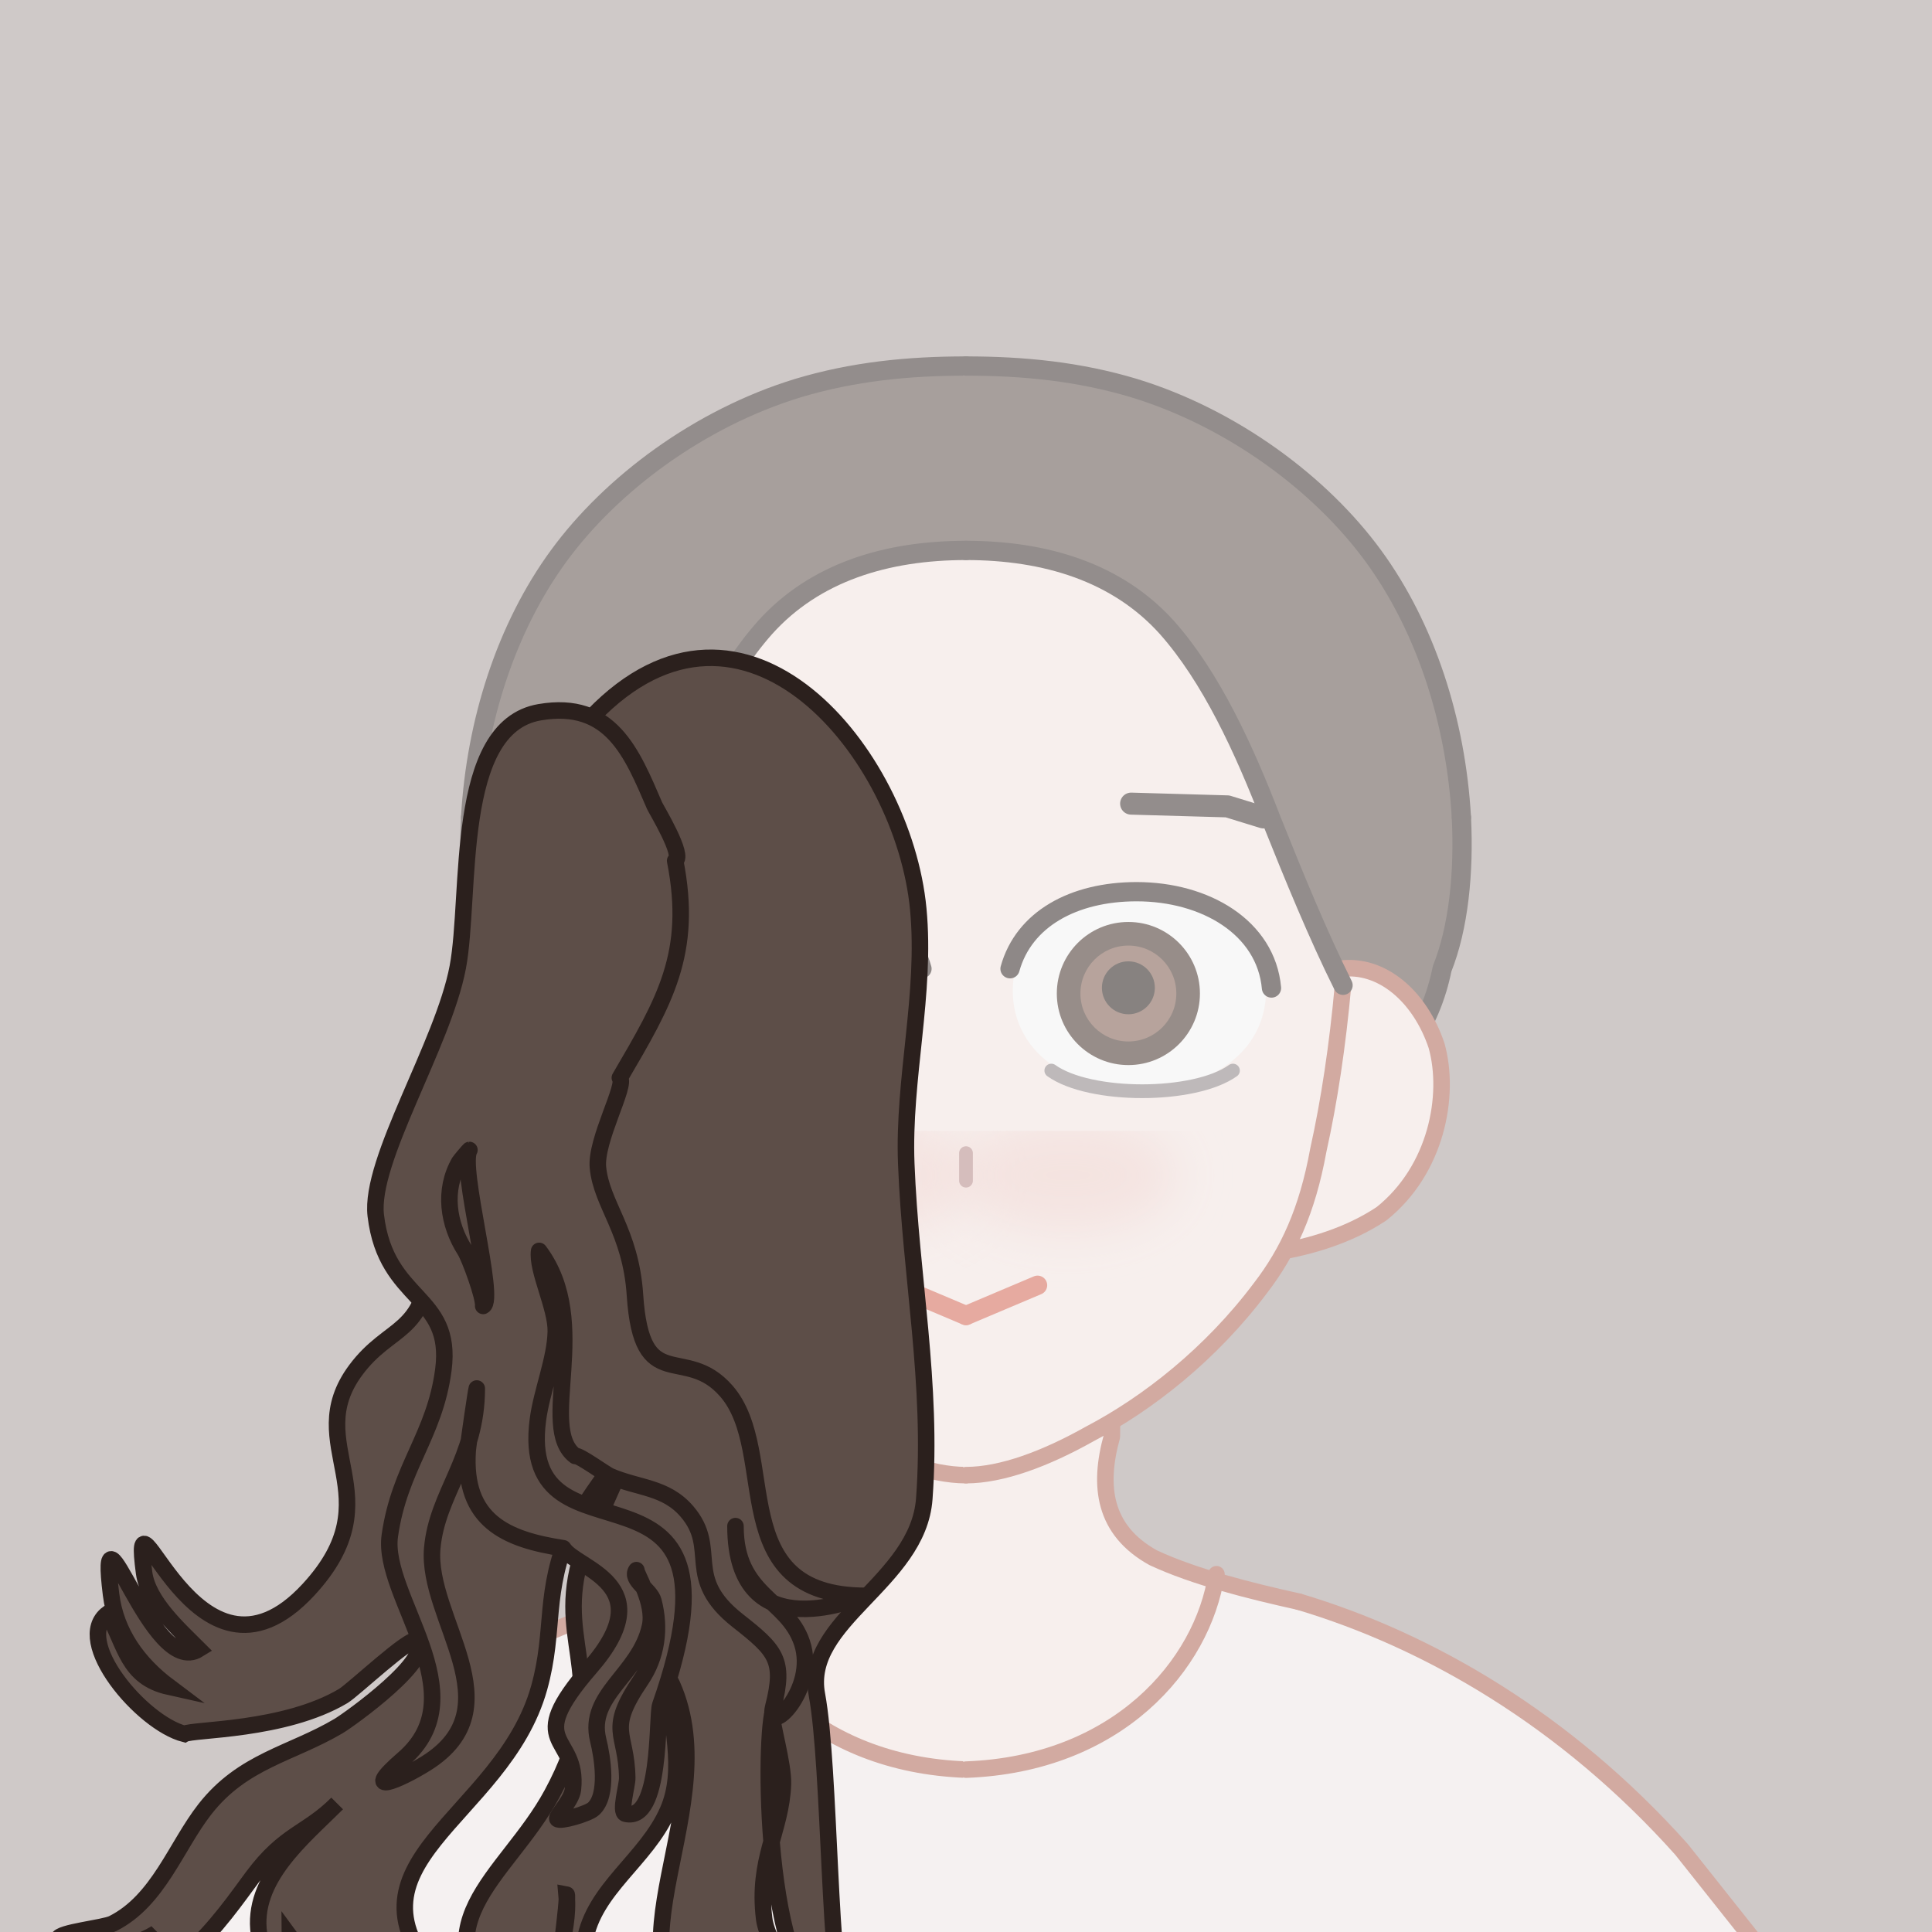
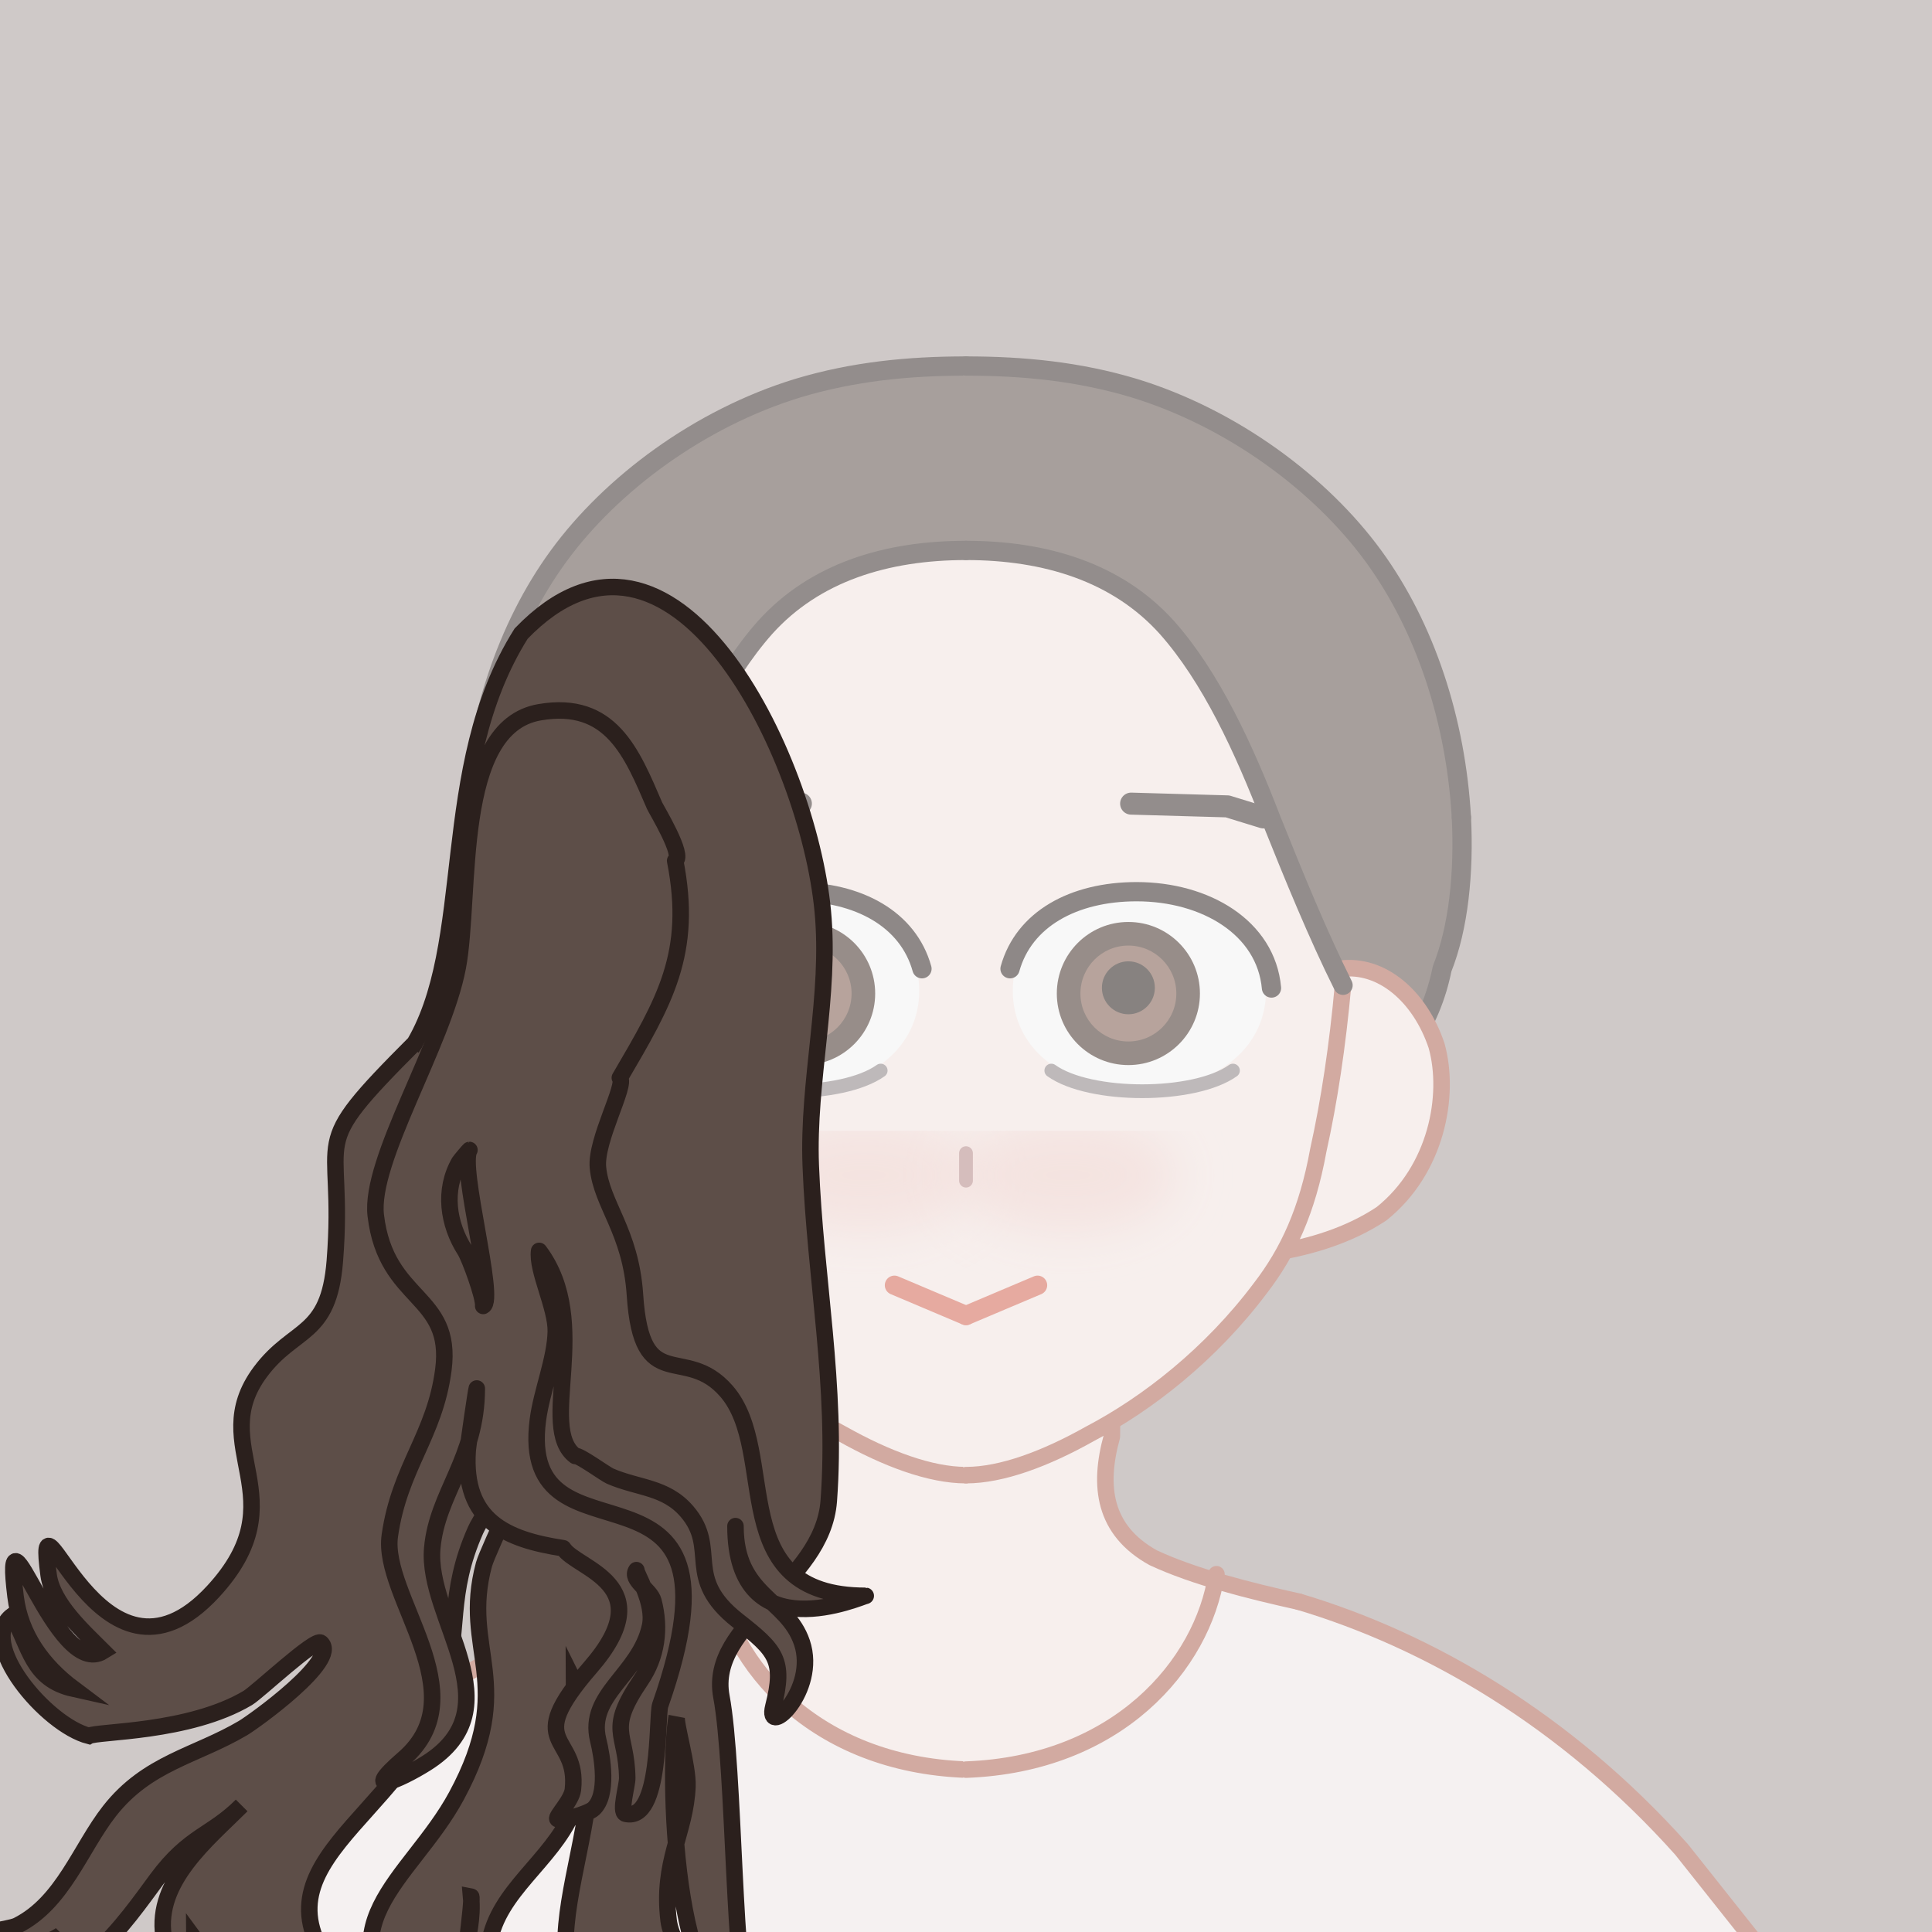
<svg xmlns="http://www.w3.org/2000/svg" width="702" height="702" viewBox="0 0 702 702">
  <defs>
-     <clipPath id="clip-path-1">
+     <clipPath id="clip-path-5">
      <path d="M242 410.88 L386 410.88 L386 514.17 L242 514.17 Z" />
    </clipPath>
    <filter id="filter-1" filterUnits="userSpaceOnUse" x="245" y="377" width="138" height="100" color-interpolation-filters="sRGB">
      <feGaussianBlur in="SourceGraphic" stdDeviation="9" color-interpolation-filters="linearRGB" />
    </filter>
-     <clipPath id="clip-path-2">
+     <clipPath id="clip-path-6">
      <path d="M460 410.88 L316 410.88 L316 514.17 L460 514.17 Z" />
    </clipPath>
    <filter id="filter-2" filterUnits="userSpaceOnUse" x="319" y="377" width="138" height="100" color-interpolation-filters="sRGB">
      <feGaussianBlur in="SourceGraphic" stdDeviation="9" color-interpolation-filters="linearRGB" />
    </filter>
-     <clipPath id="clip-path-3">
+     <clipPath id="clip-path-7">
      <path d="M242 370.99 C242 340.93 262 326 288 326 C314 326 334 340.93 334 370.99 C334 401.05 314 420.17 288 420.17 C262 420.17 242 401.05 242 370.99 Z" />
    </clipPath>
-     <clipPath id="clip-path-4">
+     <clipPath id="clip-path-8">
      <path d="M460 370.99 C460 340.93 440 326 414 326 C388 326 368 340.93 368 370.99 C368 401.05 388 420.17 414 420.17 C440 420.17 460 401.05 460 370.99 Z" />
    </clipPath>
  </defs>
  <g id="_ref">
    <g opacity="0.5">
      <rect x="0" y="0" width="702" height="702" fill="#ada19f" />
      <g data-layer="body">
        <g>
          <path d="M260 573 L230 582 C183 596 133 625 91 672 L60 712 L352 712 L352 643 C296 641 265 605 260 573 Z" fill="#f9f2f1" />
          <path d="M296 490 L298 522 C303 540 301 556 283 566 L260 573 C265 605 296 641 352 643 L352 490 Z" fill="#fdeeea" />
          <path d="M230 582 C183 596 133 625 91 672 L64 706" fill="none" stroke="#b46352" stroke-width="6" stroke-linecap="round" stroke-linejoin="round" />
          <path d="M296 500 C298 510 298 516 298 522 C303 540 301 556 283 566 C268 573 248 578 230 582" fill="none" stroke="#b46352" stroke-width="6" stroke-linecap="round" stroke-linejoin="round" />
          <path d="M260 572 C265 605 296 641 351 643" fill="none" stroke="#b46352" stroke-width="6" stroke-linecap="round" stroke-linejoin="round" />
        </g>
        <g>
          <path d="M442 573 L472 582 C519 596 569 625 611 672 L642 712 L350 712 L350 643 C406 641 437 605 442 573 Z" fill="#f9f2f1" />
          <path d="M406 490 L404 522 C399 540 401 556 419 566 L442 573 C437 605 406 641 350 643 L350 490 Z" fill="#fdeeea" />
          <path d="M472 582 C519 596 569 625 611 672 L638 706" fill="none" stroke="#b46352" stroke-width="6" stroke-linecap="round" stroke-linejoin="round" />
          <path d="M406 500 C404 510 404 516 404 522 C399 540 401 556 419 566 C434 573 454 578 472 582" fill="none" stroke="#b46352" stroke-width="6" stroke-linecap="round" stroke-linejoin="round" />
          <path d="M442 572 C437 605 406 641 351 643" fill="none" stroke="#b46352" stroke-width="6" stroke-linecap="round" stroke-linejoin="round" />
        </g>
      </g>
      <g data-layer="hairBase">
        <g>
          <path d="M352 133 L351 133 C330 133 310 135 290 141 C254 152 222 176 203 202 C184 228 173 262 171 297 C170 317 172 337 178 352 C180 362 184 372 190 380 L198 386 L352 386 Z" fill="#5d4e48" />
          <path d="M351 133 C330 133 310 135 290 141 C254 152 222 176 203 202 C184 228 173 262 171 297" fill="none" stroke="#352a27" stroke-width="7" stroke-linecap="round" stroke-linejoin="round" />
          <path d="M171 297 C170 317 172 337 178 352 C180 362 184 372 190 380" fill="none" stroke="#352a27" stroke-width="7" stroke-linecap="round" stroke-linejoin="round" />
        </g>
        <g>
          <path d="M350 133 L351 133 C372 133 392 135 412 141 C448 152 480 176 499 202 C518 228 529 262 531 297 C532 317 530 337 524 352 C522 362 518 372 512 380 L504 386 L350 386 Z" fill="#5d4e48" />
          <path d="M351 133 C372 133 392 135 412 141 C448 152 480 176 499 202 C518 228 529 262 531 297" fill="none" stroke="#352a27" stroke-width="7" stroke-linecap="round" stroke-linejoin="round" />
          <path d="M531 297 C532 317 530 337 524 352 C522 362 518 372 512 380" fill="none" stroke="#352a27" stroke-width="7" stroke-linecap="round" stroke-linejoin="round" />
        </g>
      </g>
      <g data-layer="ear">
        <g>
          <path d="M215 352 C200 350 186 362 180 380 C175 398 180 425 200 441 C212 449 226 453 238 455 L225 380 Z" fill="#fdeeea" />
          <path d="M215 352 C200 350 186 362 180 380 C175 398 180 425 200 441 C212 449 226 453 238 455" fill="none" stroke="#b46352" stroke-width="6" stroke-linecap="round" stroke-linejoin="round" />
        </g>
        <g>
          <path d="M487 352 C502 350 516 362 522 380 C527 398 522 425 502 441 C490 449 476 453 464 455 L477 380 Z" fill="#fdeeea" />
          <path d="M487 352 C502 350 516 362 522 380 C527 398 522 425 502 441 C490 449 476 453 464 455" fill="none" stroke="#b46352" stroke-width="6" stroke-linecap="round" stroke-linejoin="round" />
        </g>
      </g>
      <g data-layer="face">
        <g>
          <path d="M352 200 L351 200 C322 200 296 208 278 228 C262 246 250 272 240 298 C232 318 223 340 214 358 C216 380 219 400 223 418 C227 440 234 455 244 468 C262 492 285 510 306 521 C322 530 338 536 351 536 L352 536 Z" fill="#fdeeea" />
          <path d="M214 358 C216 380 219 400 223 418 C227 440 234 455 244 468 C262 492 285 510 306 521 C322 530 338 536 351 536" fill="none" stroke="#b46352" stroke-width="6" stroke-linecap="round" stroke-linejoin="round" />
        </g>
        <g>
          <path d="M350 200 L351 200 C380 200 406 208 424 228 C440 246 452 272 462 298 C470 318 479 340 488 358 C486 380 483 400 479 418 C475 440 468 455 458 468 C440 492 417 510 396 521 C380 530 364 536 351 536 L350 536 Z" fill="#fdeeea" />
          <path d="M488 358 C486 380 483 400 479 418 C475 440 468 455 458 468 C440 492 417 510 396 521 C380 530 364 536 351 536" fill="none" stroke="#b46352" stroke-width="6" stroke-linecap="round" stroke-linejoin="round" />
        </g>
      </g>
      <g data-layer="makeup">
-         <g clip-path="url(#clip-path-1)">
+         <g clip-path="url(#clip-path-5)">
          <g filter="url(#filter-1)">
            <ellipse cx="314" cy="427" rx="40" ry="21" fill="#f3bfb8" opacity="0.5" />
          </g>
        </g>
-         <g clip-path="url(#clip-path-2)">
+         <g clip-path="url(#clip-path-6)">
          <g filter="url(#filter-2)">
            <ellipse cx="388" cy="427" rx="40" ry="21" fill="#f3bfb8" opacity="0.5" />
          </g>
        </g>
      </g>
      <g data-layer="mouth">
        <line x1="325" y1="467" x2="351" y2="478" fill="none" stroke="#dc6450" stroke-width="7" stroke-linecap="round" stroke-linejoin="round" />
        <line x1="377" y1="467" x2="351" y2="478" fill="none" stroke="#dc6450" stroke-width="7" stroke-linecap="round" stroke-linejoin="round" />
        <line x1="351" y1="419" x2="351" y2="429" fill="none" stroke="#b98a88" stroke-width="5" stroke-linecap="round" />
      </g>
      <g data-layer="eye">
        <path d="M242 360 C242 338 262 326 288 326 C314 326 334 338 334 360 C334 382 314 396 288 396 C262 396 242 382 242 360 Z" fill="#ffffff" />
-         <g clip-path="url(#clip-path-3)">
+         <g clip-path="url(#clip-path-7)">
          <g>
            <circle cx="292" cy="361" r="26" fill="#3e2a22" />
            <circle cx="292" cy="361" r="17.42" fill="#7e5647" />
            <circle cx="292" cy="358.92" r="9.62" fill="#1e1410" />
          </g>
        </g>
        <g>
          <path d="M254 389 C268 399 306 399 320 389" fill="none" stroke="#8b8284" stroke-width="5" stroke-linecap="round" />
          <path d="M240 359 C242 337 264 324 289 324 C312 324 330 334 335 352" fill="none" stroke="#2b201d" stroke-width="7" stroke-linecap="round" stroke-linejoin="round" />
        </g>
        <g>
          <path d="M460 360 C460 338 440 326 414 326 C388 326 368 338 368 360 C368 382 388 396 414 396 C440 396 460 382 460 360 Z" fill="#ffffff" />
-           <g clip-path="url(#clip-path-4)">
+           <g clip-path="url(#clip-path-8)">
            <g>
              <circle cx="410" cy="361" r="26" fill="#3e2a22" />
              <circle cx="410" cy="361" r="17.42" fill="#7e5647" />
              <circle cx="410" cy="358.92" r="9.62" fill="#1e1410" />
            </g>
          </g>
          <g>
            <path d="M448 389 C434 399 396 399 382 389" fill="none" stroke="#8b8284" stroke-width="5" stroke-linecap="round" />
            <path d="M462 359 C460 337 438 324 413 324 C390 324 372 334 367 352" fill="none" stroke="#2b201d" stroke-width="7" stroke-linecap="round" stroke-linejoin="round" />
          </g>
        </g>
      </g>
      <g data-layer="hairLine">
        <path d="M351 200 C322 200 296 208 278 228 C262 246 250 272 240 298 C232 318 223 340 214 358" fill="none" stroke="#352a27" stroke-width="7" stroke-linecap="round" stroke-linejoin="round" />
        <path d="M351 200 C380 200 406 208 424 228 C440 246 452 272 462 298 C470 318 479 340 488 358" fill="none" stroke="#352a27" stroke-width="7" stroke-linecap="round" stroke-linejoin="round" />
      </g>
      <g data-layer="brow">
        <polyline points="243,297 256,293 291,292" fill="none" stroke="#352a27" stroke-width="8" stroke-linecap="round" stroke-linejoin="round" />
        <polyline points="459,297 446,293 411,292" fill="none" stroke="#352a27" stroke-width="8" stroke-linecap="round" stroke-linejoin="round" />
      </g>
    </g>
  </g>
  <g id="back-half">
-     <path d="M185.739 377.945 C144.68 419.004 160.266 408.386 156.363 457.494 C154.153 485.298 141.598 481.231 129.278 497.803 C108.941 525.157 143.685 543.378 112.123 577.574 C70.695 622.458 47.012 531.323 52.364 571.535 C53.755 581.988 65.07 592.109 72.212 599.251 C54.976 610.023 35.297 538.447 40.343 579.32 C42.078 593.375 50.234 604.503 61.434 612.903 C46.224 609.523 45.662 597.696 39.16 586.317 C26.17 596.059 51.45 626.061 67.03 630.028 C70.054 628.303 103.318 628.999 124.721 616.248 C128.329 614.099 149.23 594.353 151.299 596.207 C158.211 602.399 127.095 624.753 123 627.176 C105.888 637.299 88.279 639.704 74.467 657.361 C63.907 670.862 57.552 690.628 40.955 698.942 C37.688 700.578 21.462 702.061 21.161 704.473 C19.434 718.338 53.747 705.376 57.123 702 C50.688 708.435 41.68 710.976 35.567 717.089 C58.549 730.221 81.357 696.022 91.762 681.996 C103.604 666.035 111.504 666.3 122.509 655.296 C109.929 667.875 91.18 682.804 94.119 702.764 C94.621 706.175 101.21 725.603 107.317 723.035 C110.735 721.598 105.264 707.22 105.264 703.437 C108.16 707.298 119.473 727.471 123.227 719.963 L116.042 721.4 C129.052 721.4 136.345 730.13 141.772 740.852 C144.002 745.258 146.22 758.586 150.204 758.208 C161.523 757.133 153.132 733.231 146.939 728.585 C156.764 732.27 158.553 759.338 166.45 756.589 C176.656 753.035 167.431 727.462 160.929 720.585 C119.628 676.91 182.556 661.183 195.915 613.247 C201.838 591.998 197.172 578.611 207.476 555.315 C210.693 548.041 228.858 523.836 228.851 523.806 C230.048 525.402 212.001 562.381 210.555 567.743 C202.088 599.138 222.847 610.663 200.526 651.898 C183.764 682.864 148.842 699.592 185.739 736.489 C185.94 736.087 186.458 708.179 190.769 705.593 C176.058 712.948 209.756 770.056 202.551 725.544 C201.935 721.74 206.888 688.52 205.858 688.348 C207.303 704.241 198.567 714.097 206.734 730.87 C221.466 761.124 210.752 715.444 212.504 705.215 C215.747 686.279 234.879 675.676 242.645 657.899 C249.363 642.523 243.221 625.997 243.221 610.029 C265.918 655.423 215.435 713.222 257.718 737.802 C290.32 756.754 264.038 722.549 267.651 709.904 C265.054 717.694 289.729 753.1 293.096 735.815 C294.797 727.086 278.987 708.004 277.658 697.163 C275.009 675.56 283.855 665.322 284.488 648.313 C284.759 641.03 280.07 625.534 280.584 622.962 C277.291 641.073 278.744 731.46 307.17 731.46 C301.091 720.822 301.718 641.948 296.829 615.741 C291.804 588.804 333.588 575.023 335.841 544.603 C338.935 502.841 330.894 463.926 329.294 422.815 C328.091 391.89 336.589 361.176 333.65 330.276 C328.28 273.818 270.549 202.952 215.397 260.174 C180.09 296.806 207.717 342.637 184.302 380.1 Z" fill="#5d4e48" stroke="#2b201d" stroke-width="6" stroke-miterlimit="10" />
+     <path d="M151.038 378.664 C109.979 419.723 125.565 409.105 121.662 458.213 C119.452 486.017 106.897 481.95 94.577 498.522 C74.24 525.876 108.984 544.097 77.422 578.293 C35.994 623.177 12.311 532.042 17.663 572.253 C19.054 582.707 30.369 592.828 37.511 599.97 C20.275 610.742 0.596 539.166 5.642 580.039 C7.377 594.094 15.533 605.222 26.733 613.622 C11.523 610.242 10.961 598.415 4.459 587.036 C-8.531 596.778 16.749 626.78 32.329 630.747 C35.353 629.022 68.617 629.718 90.02 616.967 C93.628 614.818 114.529 595.072 116.598 596.925 C123.51 603.118 92.394 625.472 88.299 627.895 C71.187 638.018 53.578 640.423 39.766 658.08 C29.206 671.581 22.851 691.347 6.254 699.661 C2.987 701.297 -13.239 702.78 -13.54 705.192 C-15.267 719.057 19.046 706.095 22.422 702.719 C15.987 709.154 6.979 711.695 0.866 717.808 C23.848 730.94 46.656 696.74 57.061 682.714 C68.903 666.753 76.803 667.019 87.808 656.015 C75.228 668.594 56.479 683.523 59.418 703.483 C59.92 706.894 66.509 726.322 72.616 723.753 C76.034 722.317 70.563 707.938 70.563 704.156 C73.459 708.016 84.772 728.19 88.526 720.682 L81.341 722.119 C94.351 722.119 101.644 730.849 107.071 741.571 C109.301 745.977 111.519 759.305 115.503 758.927 C126.822 757.852 118.431 733.95 112.238 729.304 C122.063 732.989 123.852 760.057 131.749 757.308 C141.955 753.753 132.73 728.181 126.228 721.304 C84.927 677.628 147.855 661.902 161.214 613.966 C167.137 592.717 162.471 579.33 172.775 556.034 C175.992 548.76 194.157 524.555 194.15 524.525 C195.347 526.121 177.3 563.1 175.854 568.462 C167.387 599.857 188.146 611.382 165.825 652.617 C149.063 683.583 114.141 700.311 151.038 737.208 C151.239 736.806 151.757 708.898 156.068 706.312 C141.357 713.667 175.055 770.775 167.85 726.263 C167.234 722.459 172.187 689.239 171.157 689.067 C172.602 704.96 163.866 714.816 172.033 731.589 C186.765 761.843 176.051 716.162 177.803 705.934 C181.046 686.998 200.178 676.395 207.944 658.618 C214.662 643.242 208.52 626.716 208.52 610.748 C231.217 656.141 180.734 713.941 223.017 738.521 C255.619 757.473 229.337 723.268 232.95 710.623 C230.353 718.412 255.028 753.819 258.395 736.534 C260.096 727.805 244.286 708.723 242.957 697.882 C240.308 676.279 249.154 666.041 249.787 649.032 C250.058 641.749 245.369 626.253 245.883 623.681 C242.59 641.792 244.043 732.179 272.469 732.179 C266.39 721.541 267.017 642.667 262.128 616.46 C257.103 589.523 298.887 575.742 301.14 545.322 C304.234 503.56 296.193 464.645 294.593 423.534 C293.39 392.609 301.888 361.895 298.949 330.995 C293.579 274.537 244.515 173.004 189.363 230.226 C158.414 279.351 173.016 343.356 149.601 380.819 Z" fill="#5d4e48" stroke="#2b201d" stroke-width="6" stroke-miterlimit="10" />
  </g>
  <g id="half">
    <path d="M173.236 504.517 C173.019 504.82 170.064 525.232 169.936 527.179 C168.267 552.573 183.77 559.361 204.665 562.559 C209.41 570.208 240.853 575.545 214.57 605.808 C189.2 635.019 210.45 629.661 208.165 650.264 C207.716 654.305 201.865 660.024 202.536 660.913 C203.398 662.055 213.685 659.068 215.67 657.238 C221.108 652.223 218.912 638.519 217.351 632.238 C213.236 615.683 232.399 608.421 236.193 590.838 C238.015 582.396 230.967 571.591 231.236 570.517 C228.869 574.067 236.348 577.592 237.431 581.719 C240.065 591.759 238.686 601.935 232.872 610.485 C220.255 629.043 227.658 629.091 227.908 646.046 C227.949 648.802 225.018 658.488 227.29 659.036 C240.448 662.212 238.525 623.49 239.898 619.571 C275.3 518.587 187.696 574.502 195.463 515.768 C196.819 505.51 201.765 493.753 201.951 483.781 C202.113 475.088 194.913 461.446 195.903 454.517 C215.589 480.765 195.051 518.615 209.017 529.037 C210.209 528.488 219.824 535.546 221.707 536.366 C231.822 540.77 241.833 540.188 249.565 549.152 C261.486 562.972 248.07 573.174 268.093 588.883 C281.934 599.743 285.294 603.211 280.993 620.074 C277.966 631.943 297.236 614.198 291.385 596.845 C285.938 580.692 267.236 579.84 267.236 554.517 C267.236 601.017 313.881 579.678 314.569 579.85 C262.526 579.85 283.418 527.815 263.932 505.459 C248.725 488.012 233.159 507.821 230.713 470.524 C229.192 447.338 218.547 437.689 217.264 424.203 C216.318 414.263 227.755 394.094 225.223 391.616 C241.449 363.866 251.947 346.42 245.323 312.762 C248.815 311.129 238.41 294.06 237.853 292.768 C229.593 273.59 221.984 254.362 196.074 258.797 C164.745 264.16 171.303 325.079 166.34 351.404 C161.04 379.514 134.163 421.653 136.538 441.672 C140.269 473.115 164.688 470.115 161.103 497.688 C157.993 521.614 145.181 533.16 141.647 557.969 C138.507 580.017 173.91 615.435 146.634 639.04 C130.301 653.175 145.129 646.823 154.92 640.668 C187.491 620.192 154.83 588.177 157.056 562.571 C158.795 542.581 173.236 530.108 173.236 504.517 Z" fill="#5d4e48" stroke="#2b201d" stroke-width="6" stroke-linecap="round" stroke-linejoin="round" />
    <path d="M175.569 474.517 C180.315 472.144 166.798 423.884 170.569 417.85 C170.448 417.85 167.085 421.867 166.903 422.183 C160.992 432.442 162.8 444.785 168.961 454.406 C170.625 457.005 175.944 471.517 175.569 474.517 Z" fill="none" stroke="#2b201d" stroke-width="6" stroke-linecap="round" stroke-linejoin="round" />
  </g>
</svg>
